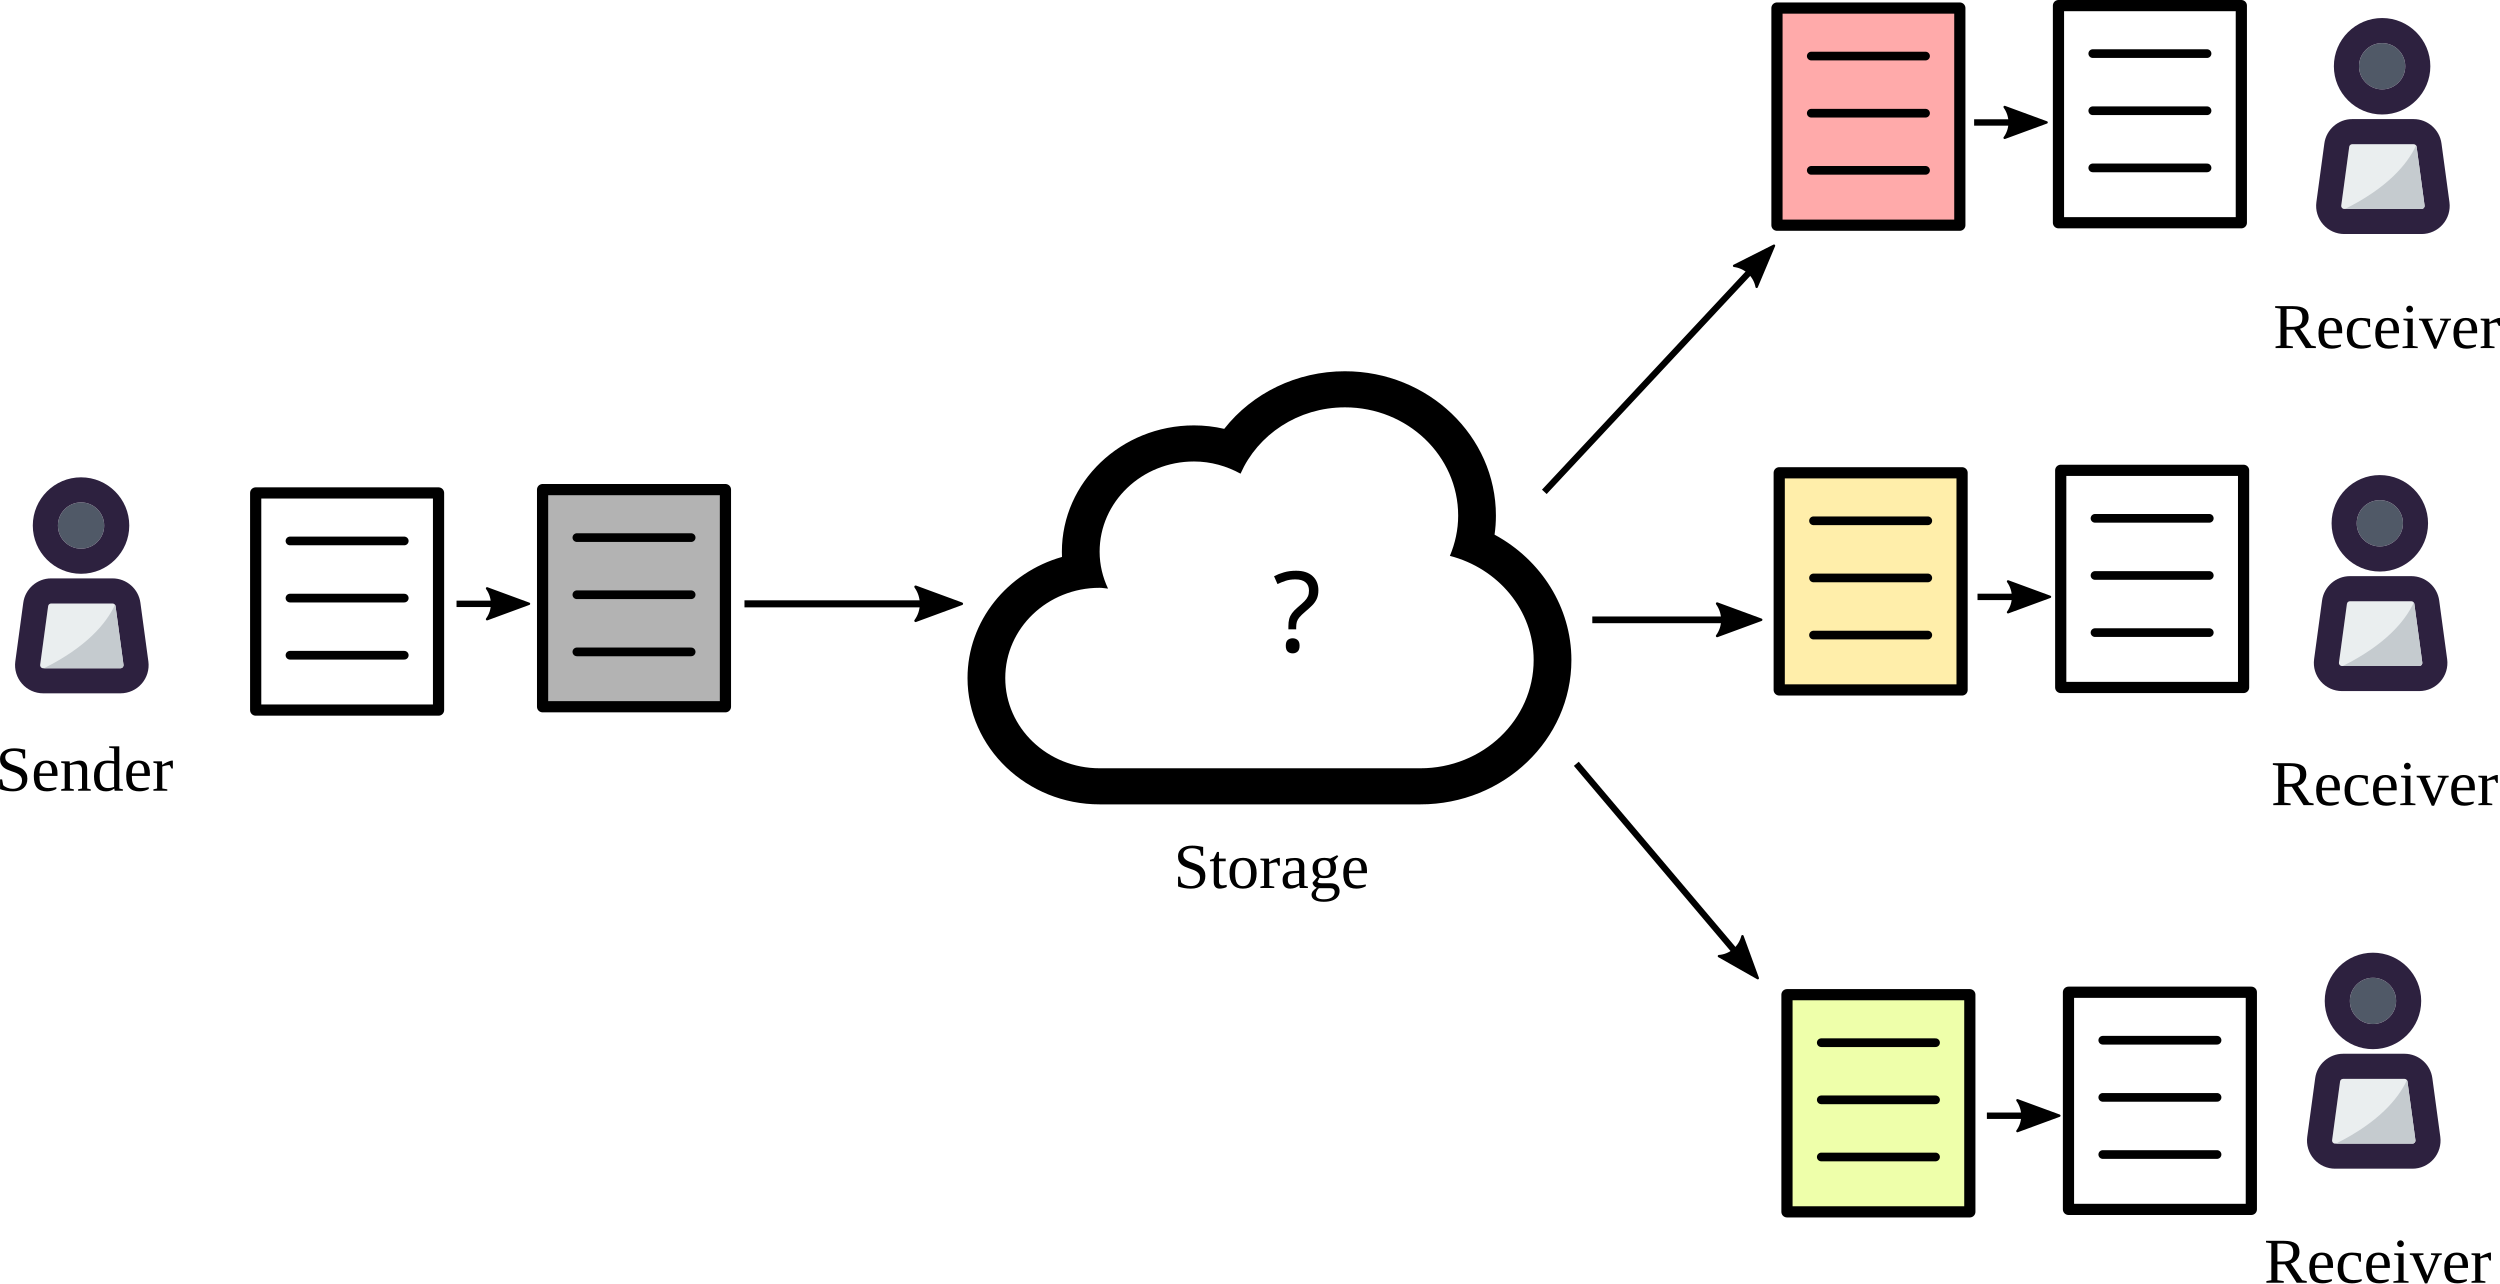
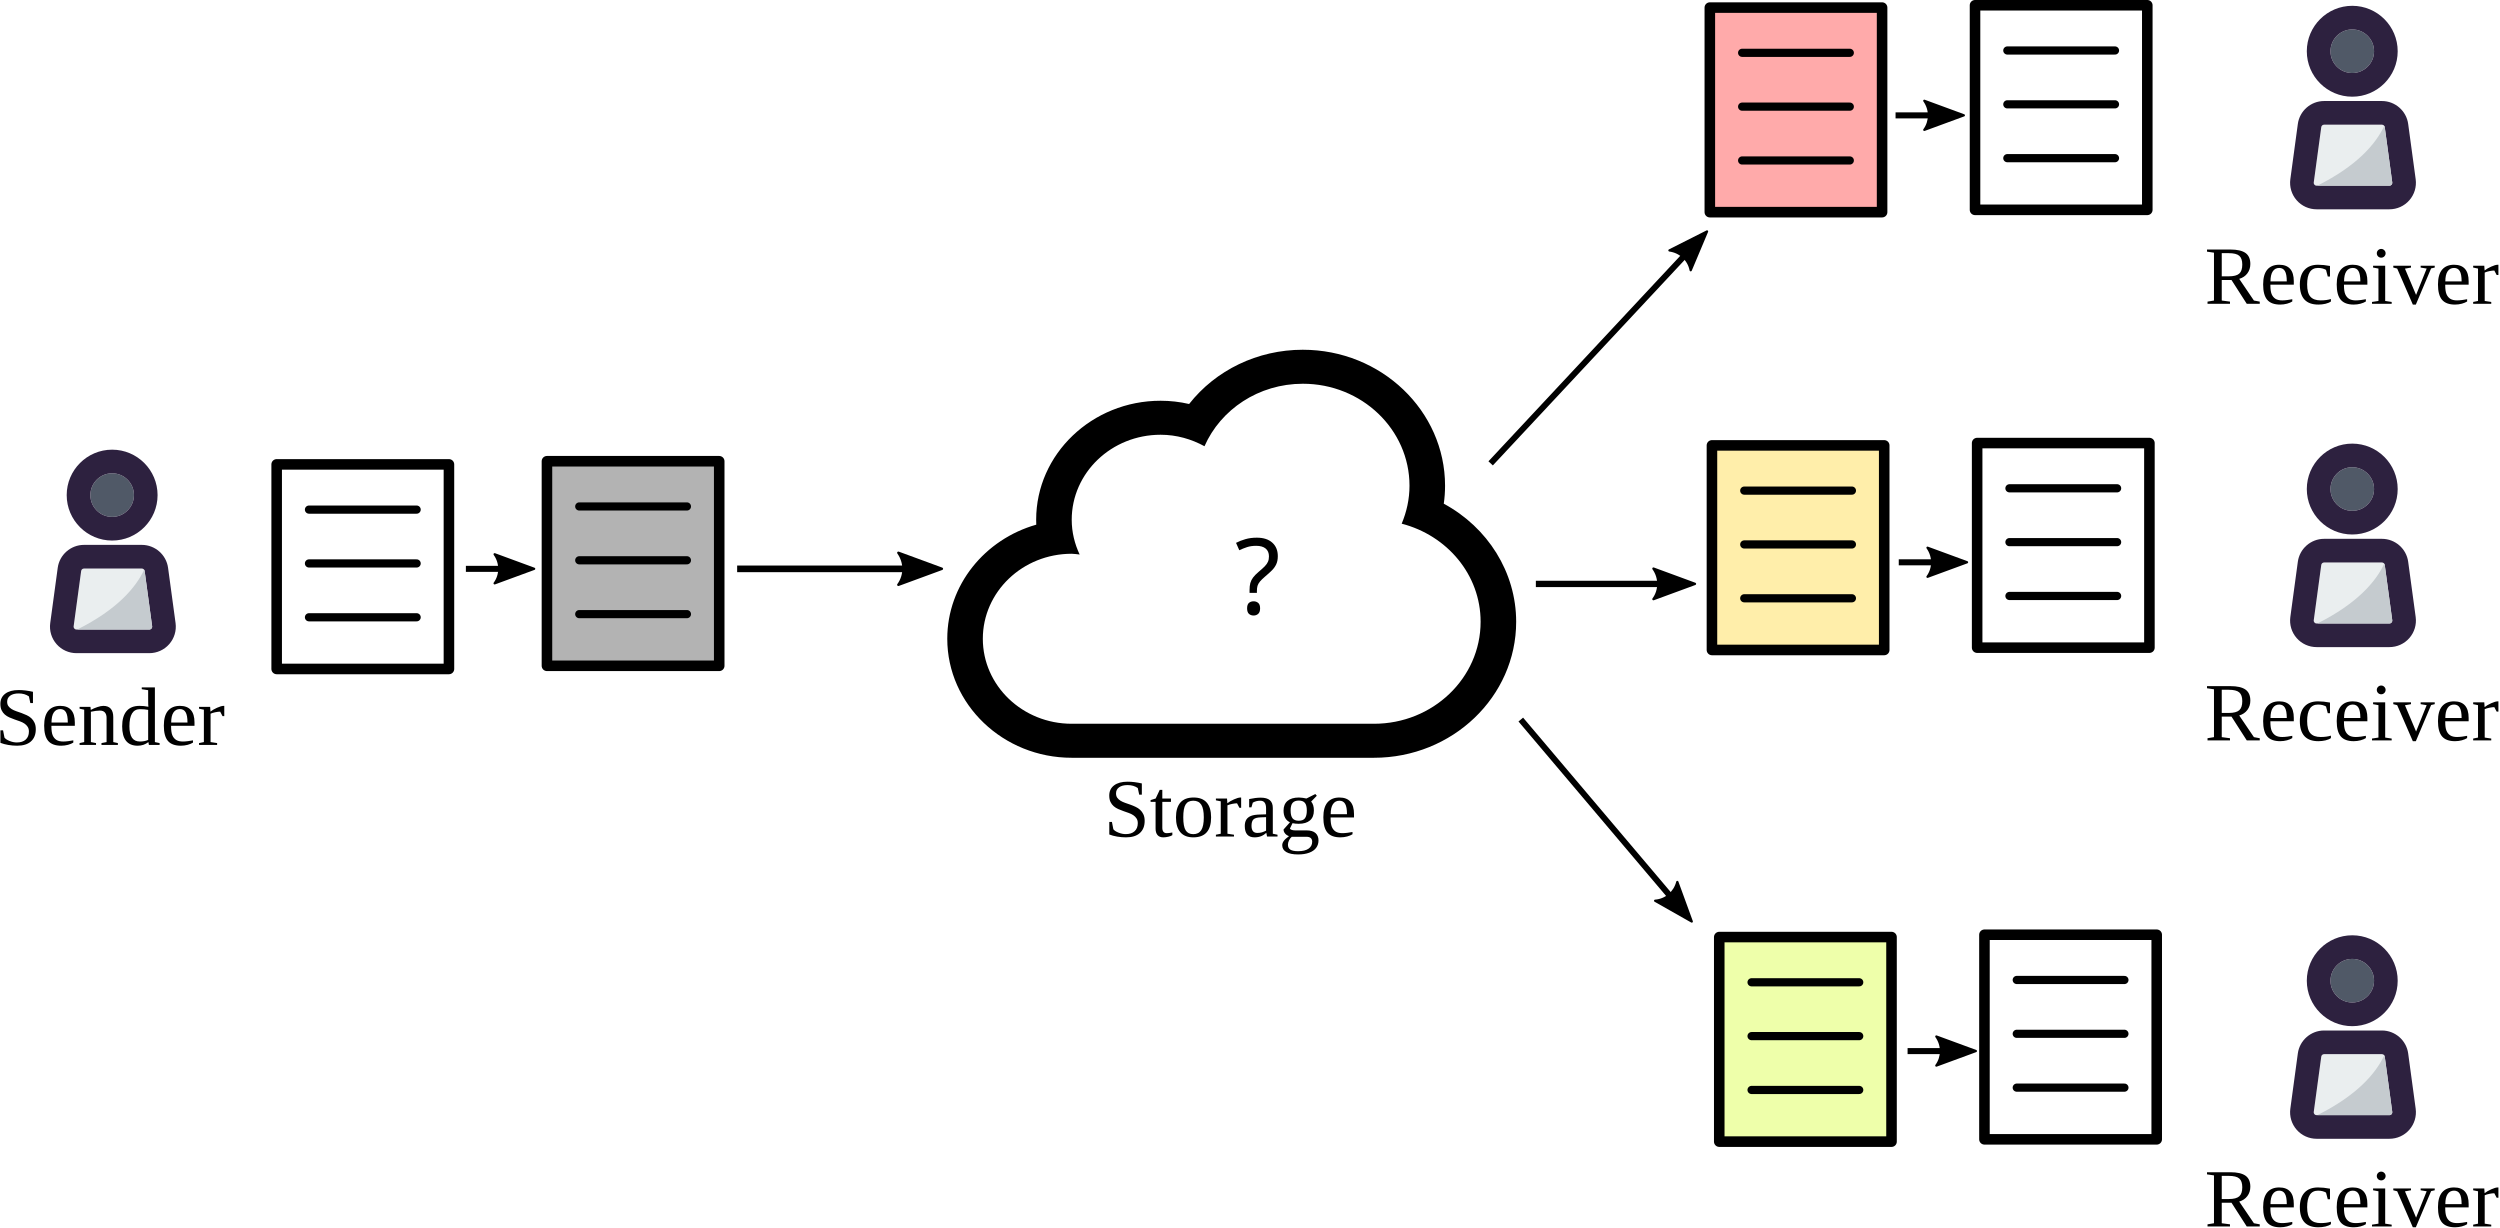
- <svg xmlns="http://www.w3.org/2000/svg" width="220.531mm" height="113.207mm" viewBox="0 0 781.41 401.127" id="svg2" version="1.1">
+ <svg xmlns="http://www.w3.org/2000/svg" width="234.092mm" height="114.951mm" viewBox="0 0 829.46 407.307" id="svg2" version="1.1">
  <defs id="defs4">
    <marker style="overflow:visible" id="marker9016" refX="0" refY="0" orient="auto">
      <path transform="scale(-0.6,-0.6)" d="M 8.719,4.034 -2.207,0.016 8.719,-4.002 c -1.745,2.372 -1.735,5.617 -6e-7,8.035 z" style="fill:#000000;fill-opacity:1;fill-rule:evenodd;stroke:#000000;stroke-width:0.625;stroke-linejoin:round;stroke-opacity:1" id="path9018" />
    </marker>
    <marker orient="auto" refY="0" refX="0" id="marker8920" style="overflow:visible">
      <path id="path8922" style="fill:#000000;fill-opacity:1;fill-rule:evenodd;stroke:#000000;stroke-width:0.625;stroke-linejoin:round;stroke-opacity:1" d="M 8.719,4.034 -2.207,0.016 8.719,-4.002 c -1.745,2.372 -1.735,5.617 -6e-7,8.035 z" transform="scale(-0.6,-0.6)" />
    </marker>
    <marker style="overflow:visible" id="marker8780" refX="0" refY="0" orient="auto">
      <path transform="scale(-0.6,-0.6)" d="M 8.719,4.034 -2.207,0.016 8.719,-4.002 c -1.745,2.372 -1.735,5.617 -6e-7,8.035 z" style="fill:#000000;fill-opacity:1;fill-rule:evenodd;stroke:#000000;stroke-width:0.625;stroke-linejoin:round;stroke-opacity:1" id="path8782" />
    </marker>
    <marker orient="auto" refY="0" refX="0" id="marker8696" style="overflow:visible">
      <path id="path8698" style="fill:#000000;fill-opacity:1;fill-rule:evenodd;stroke:#000000;stroke-width:0.625;stroke-linejoin:round;stroke-opacity:1" d="M 8.719,4.034 -2.207,0.016 8.719,-4.002 c -1.745,2.372 -1.735,5.617 -6e-7,8.035 z" transform="scale(-0.6,-0.6)" />
    </marker>
    <marker style="overflow:visible" id="marker4255" refX="0" refY="0" orient="auto">
      <path transform="scale(-0.6,-0.6)" d="M 8.719,4.034 -2.207,0.016 8.719,-4.002 c -1.745,2.372 -1.735,5.617 -6e-7,8.035 z" style="fill:#000000;fill-opacity:1;fill-rule:evenodd;stroke:#000000;stroke-width:0.625;stroke-linejoin:round;stroke-opacity:1" id="path4257" />
    </marker>
    <marker style="overflow:visible" id="marker14834" refX="0" refY="0" orient="auto">
      <path transform="scale(-0.6,-0.6)" d="M 8.719,4.034 -2.207,0.016 8.719,-4.002 c -1.745,2.372 -1.735,5.617 -6e-7,8.035 z" style="fill:#000000;fill-opacity:1;fill-rule:evenodd;stroke:#000000;stroke-width:0.625;stroke-linejoin:round;stroke-opacity:1" id="path14836" />
    </marker>
    <marker style="overflow:visible" id="marker4255-7" refX="0" refY="0" orient="auto">
      <path transform="scale(-0.6,-0.6)" d="M 8.719,4.034 -2.207,0.016 8.719,-4.002 c -1.745,2.372 -1.735,5.617 -6e-7,8.035 z" style="fill:#000000;fill-opacity:1;fill-rule:evenodd;stroke:#000000;stroke-width:0.625;stroke-linejoin:round;stroke-opacity:1" id="path4257-6" />
    </marker>
    <marker style="overflow:visible" id="marker4255-6" refX="0" refY="0" orient="auto">
      <path transform="scale(-0.6,-0.6)" d="M 8.719,4.034 -2.207,0.016 8.719,-4.002 c -1.745,2.372 -1.735,5.617 -6e-7,8.035 z" style="fill:#000000;fill-opacity:1;fill-rule:evenodd;stroke:#000000;stroke-width:0.625;stroke-linejoin:round;stroke-opacity:1" id="path4257-9" />
    </marker>
    <marker style="overflow:visible" id="marker4255-74" refX="0" refY="0" orient="auto">
      <path transform="scale(-0.6,-0.6)" d="M 8.719,4.034 -2.207,0.016 8.719,-4.002 c -1.745,2.372 -1.735,5.617 -6e-7,8.035 z" style="fill:#000000;fill-opacity:1;fill-rule:evenodd;stroke:#000000;stroke-width:0.625;stroke-linejoin:round;stroke-opacity:1" id="path4257-5" />
    </marker>
  </defs>
-   <g id="layer1" transform="translate(42.6965,-93.62422)">
+   <g id="layer1" transform="translate(54.57375,-93.62422)">
    <g transform="matrix(0.4930149,0,0,0.4930149,-37.99132,242.8188)" id="g4175">
      <g id="g28" transform="translate(-102.3797,0)">
        <path id="path30" d="m 144.208,15.894 c 8.086,0 14.686,6.599 14.686,14.686 0,8.087 -6.599,14.655 -14.686,14.655 -8.086,0 -14.655,-6.568 -14.655,-14.655 0,-8.087 6.569,-14.686 14.655,-14.686 z" style="fill:#505967" />
      </g>
      <g id="g32" transform="translate(-102.3797,0)">
        <path id="path34" d="m 171.132,118.849 c 0.093,0.713 -0.217,1.239 -0.465,1.549 -0.279,0.279 -0.744,0.651 -1.456,0.651 l -48.983,0 c -0.713,0 -1.177,-0.372 -1.456,-0.651 -0.248,-0.31 -0.558,-0.837 -0.465,-1.549 l 5.05,-37.179 c 0.124,-0.96 0.929,-1.673 1.89,-1.673 l 38.945,0 c 0.96,0 1.766,0.713 1.89,1.673 l 5.05,37.179 z" style="fill:#eaeeef" />
      </g>
      <g id="g44" transform="translate(-102.3797,0)">
        <path id="path46" d="m 186.902,116.742 c 0.682,5.081 -0.868,10.255 -4.276,14.128 -3.377,3.873 -8.272,6.073 -13.415,6.073 l -48.983,0 c -5.143,0 -10.038,-2.2 -13.415,-6.073 -3.408,-3.873 -4.957,-9.047 -4.276,-14.128 l 5.05,-37.21 c 1.177,-8.83 8.799,-15.46 17.66,-15.46 l 38.945,0 c 8.861,0 16.483,6.63 17.66,15.46 l 5.05,37.21 z m -16.235,3.656 c 0.248,-0.31 0.558,-0.837 0.465,-1.549 l -5.05,-37.179 c -0.124,-0.96 -0.929,-1.673 -1.89,-1.673 l -38.945,0 c -0.96,0 -1.766,0.713 -1.89,1.673 l -5.05,37.179 c -0.093,0.713 0.217,1.239 0.465,1.549 0.279,0.279 0.744,0.651 1.456,0.651 l 48.983,0 c 0.713,0 1.178,-0.372 1.456,-0.651 z" style="fill:#2d213f" />
      </g>
      <g id="g52" transform="translate(-102.3797,0)">
        <path id="path54" d="m 144.208,0 c 16.885,0 30.58,13.725 30.58,30.58 0,16.855 -13.694,30.58 -30.58,30.58 -16.855,0 -30.58,-13.725 -30.58,-30.58 0,-16.855 13.726,-30.58 30.58,-30.58 z m 14.686,30.58 c 0,-8.086 -6.599,-14.686 -14.686,-14.686 -8.086,0 -14.655,6.599 -14.655,14.686 0,8.087 6.568,14.655 14.655,14.655 8.087,0 14.686,-6.569 14.686,-14.655 z" style="fill:#2d213f" />
      </g>
      <g id="g64" transform="translate(-102.3797,0)">
        <path style="fill:#c5cbcf" d="m 120.689,121.049 48.522,0 c 0.713,0 1.177,-0.372 1.456,-0.651 0.248,-0.31 0.558,-0.837 0.465,-1.549 l -5.05,-37.179 c -0.04,-0.316 -0.173,-0.589 -0.344,-0.833 -5.58,11.9 -18.032,26.707 -45.049,40.212 z" id="path66" />
      </g>
    </g>
-     <text id="text4338" y="340.772" x="-44.034" style="font-style:normal;font-weight:normal;font-size:20px;line-height:125%;font-family:sans-serif;letter-spacing:0px;word-spacing:0px;fill:#000000;fill-opacity:1;stroke:none;stroke-width:1px;stroke-linecap:butt;stroke-linejoin:miter;stroke-opacity:1" xml:space="preserve">
-       <tspan style="font-style:normal;font-variant:normal;font-weight:normal;font-stretch:normal;font-family:'Liberation Serif';-inkscape-font-specification:'Liberation Serif'" y="340.772" x="-44.034" id="tspan4340">Sender</tspan>
+     <text id="text4338" y="340.772" x="-56.292" style="font-style:normal;font-weight:normal;font-size:20px;line-height:125%;font-family:sans-serif;letter-spacing:0px;word-spacing:0px;fill:#000000;fill-opacity:1;stroke:none;stroke-width:1px;stroke-linecap:butt;stroke-linejoin:miter;stroke-opacity:1" xml:space="preserve">
+       <tspan style="font-style:normal;font-variant:normal;font-weight:normal;font-stretch:normal;font-size:27.5px;font-family:'Liberation Serif';-inkscape-font-specification:'Liberation Serif'" y="340.772" x="-56.292" id="tspan4340">Sender</tspan>
    </text>
-     <g transform="matrix(0.4930149,0,0,0.4930149,681.2421,99.25914)" id="g4175-3">
+     <g transform="matrix(0.4930149,0,0,0.4930149,705.2421,95.55324)" id="g4175-3">
      <g id="g28-5" transform="translate(-102.3797,0)">
        <path id="path30-6" d="m 144.208,15.894 c 8.086,0 14.686,6.599 14.686,14.686 0,8.087 -6.599,14.655 -14.686,14.655 -8.086,0 -14.655,-6.568 -14.655,-14.655 0,-8.087 6.569,-14.686 14.655,-14.686 z" style="fill:#505967" />
      </g>
      <g id="g32-2" transform="translate(-102.3797,0)">
        <path id="path34-9" d="m 171.132,118.849 c 0.093,0.713 -0.217,1.239 -0.465,1.549 -0.279,0.279 -0.744,0.651 -1.456,0.651 l -48.983,0 c -0.713,0 -1.177,-0.372 -1.456,-0.651 -0.248,-0.31 -0.558,-0.837 -0.465,-1.549 l 5.05,-37.179 c 0.124,-0.96 0.929,-1.673 1.89,-1.673 l 38.945,0 c 0.96,0 1.766,0.713 1.89,1.673 l 5.05,37.179 z" style="fill:#eaeeef" />
      </g>
      <g id="g44-1" transform="translate(-102.3797,0)">
        <path id="path46-2" d="m 186.902,116.742 c 0.682,5.081 -0.868,10.255 -4.276,14.128 -3.377,3.873 -8.272,6.073 -13.415,6.073 l -48.983,0 c -5.143,0 -10.038,-2.2 -13.415,-6.073 -3.408,-3.873 -4.957,-9.047 -4.276,-14.128 l 5.05,-37.21 c 1.177,-8.83 8.799,-15.46 17.66,-15.46 l 38.945,0 c 8.861,0 16.483,6.63 17.66,15.46 l 5.05,37.21 z m -16.235,3.656 c 0.248,-0.31 0.558,-0.837 0.465,-1.549 l -5.05,-37.179 c -0.124,-0.96 -0.929,-1.673 -1.89,-1.673 l -38.945,0 c -0.96,0 -1.766,0.713 -1.89,1.673 l -5.05,37.179 c -0.093,0.713 0.217,1.239 0.465,1.549 0.279,0.279 0.744,0.651 1.456,0.651 l 48.983,0 c 0.713,0 1.178,-0.372 1.456,-0.651 z" style="fill:#2d213f" />
      </g>
      <g id="g52-7" transform="translate(-102.3797,0)">
        <path id="path54-0" d="m 144.208,0 c 16.885,0 30.58,13.725 30.58,30.58 0,16.855 -13.694,30.58 -30.58,30.58 -16.855,0 -30.58,-13.725 -30.58,-30.58 0,-16.855 13.726,-30.58 30.58,-30.58 z m 14.686,30.58 c 0,-8.086 -6.599,-14.686 -14.686,-14.686 -8.086,0 -14.655,6.599 -14.655,14.686 0,8.087 6.568,14.655 14.655,14.655 8.087,0 14.686,-6.569 14.686,-14.655 z" style="fill:#2d213f" />
      </g>
      <g id="g64-9" transform="translate(-102.3797,0)">
        <path style="fill:#c5cbcf" d="m 120.689,121.049 48.522,0 c 0.713,0 1.177,-0.372 1.456,-0.651 0.248,-0.31 0.558,-0.837 0.465,-1.549 l -5.05,-37.179 c -0.04,-0.316 -0.173,-0.589 -0.344,-0.833 -5.58,11.9 -18.032,26.707 -45.049,40.212 z" id="path66-3" />
      </g>
    </g>
-     <text id="text4352" y="202.413" x="667.854" style="font-style:normal;font-weight:normal;font-size:20px;line-height:125%;font-family:sans-serif;letter-spacing:0px;word-spacing:0px;fill:#000000;fill-opacity:1;stroke:none;stroke-width:1px;stroke-linecap:butt;stroke-linejoin:miter;stroke-opacity:1" xml:space="preserve">
-       <tspan style="font-style:normal;font-variant:normal;font-weight:normal;font-stretch:normal;font-family:'Liberation Serif';-inkscape-font-specification:'Liberation Serif'" y="202.413" x="667.854" id="tspan4354">Receiver</tspan>
+     <text id="text4352" y="194.413" x="676.877" style="font-style:normal;font-variant:normal;font-weight:normal;font-stretch:normal;font-size:30px;line-height:125%;font-family:sans-serif;-inkscape-font-specification:sans-serif;text-align:start;letter-spacing:0px;word-spacing:0px;writing-mode:lr-tb;text-anchor:start;fill:#000000;fill-opacity:1;stroke:none;stroke-width:1px;stroke-linecap:butt;stroke-linejoin:miter;stroke-opacity:1" xml:space="preserve">
+       <tspan style="font-style:normal;font-variant:normal;font-weight:normal;font-stretch:normal;font-size:27.5px;line-height:125%;font-family:'Liberation Serif';-inkscape-font-specification:'Liberation Serif';text-align:start;writing-mode:lr-tb;text-anchor:start" y="194.413" x="676.877" id="tspan4354">Receiver</tspan>
    </text>
-     <g transform="matrix(0.4930149,0,0,0.4930149,680.5278,242.1163)" id="g4175-3-5">
+     <g transform="matrix(0.4930149,0,0,0.4930149,705.2421,240.8096)" id="g4175-3-5">
      <g id="g28-5-6" transform="translate(-102.3797,0)">
        <path id="path30-6-2" d="m 144.208,15.894 c 8.086,0 14.686,6.599 14.686,14.686 0,8.087 -6.599,14.655 -14.686,14.655 -8.086,0 -14.655,-6.568 -14.655,-14.655 0,-8.087 6.569,-14.686 14.655,-14.686 z" style="fill:#505967" />
      </g>
      <g id="g32-2-9" transform="translate(-102.3797,0)">
        <path id="path34-9-1" d="m 171.132,118.849 c 0.093,0.713 -0.217,1.239 -0.465,1.549 -0.279,0.279 -0.744,0.651 -1.456,0.651 l -48.983,0 c -0.713,0 -1.177,-0.372 -1.456,-0.651 -0.248,-0.31 -0.558,-0.837 -0.465,-1.549 l 5.05,-37.179 c 0.124,-0.96 0.929,-1.673 1.89,-1.673 l 38.945,0 c 0.96,0 1.766,0.713 1.89,1.673 l 5.05,37.179 z" style="fill:#eaeeef" />
      </g>
      <g id="g44-1-2" transform="translate(-102.3797,0)">
        <path id="path46-2-7" d="m 186.902,116.742 c 0.682,5.081 -0.868,10.255 -4.276,14.128 -3.377,3.873 -8.272,6.073 -13.415,6.073 l -48.983,0 c -5.143,0 -10.038,-2.2 -13.415,-6.073 -3.408,-3.873 -4.957,-9.047 -4.276,-14.128 l 5.05,-37.21 c 1.177,-8.83 8.799,-15.46 17.66,-15.46 l 38.945,0 c 8.861,0 16.483,6.63 17.66,15.46 l 5.05,37.21 z m -16.235,3.656 c 0.248,-0.31 0.558,-0.837 0.465,-1.549 l -5.05,-37.179 c -0.124,-0.96 -0.929,-1.673 -1.89,-1.673 l -38.945,0 c -0.96,0 -1.766,0.713 -1.89,1.673 l -5.05,37.179 c -0.093,0.713 0.217,1.239 0.465,1.549 0.279,0.279 0.744,0.651 1.456,0.651 l 48.983,0 c 0.713,0 1.178,-0.372 1.456,-0.651 z" style="fill:#2d213f" />
      </g>
      <g id="g52-7-0" transform="translate(-102.3797,0)">
        <path id="path54-0-9" d="m 144.208,0 c 16.885,0 30.58,13.725 30.58,30.58 0,16.855 -13.694,30.58 -30.58,30.58 -16.855,0 -30.58,-13.725 -30.58,-30.58 0,-16.855 13.726,-30.58 30.58,-30.58 z m 14.686,30.58 c 0,-8.086 -6.599,-14.686 -14.686,-14.686 -8.086,0 -14.655,6.599 -14.655,14.686 0,8.087 6.568,14.655 14.655,14.655 8.087,0 14.686,-6.569 14.686,-14.655 z" style="fill:#2d213f" />
      </g>
      <g id="g64-9-3" transform="translate(-102.3797,0)">
        <path style="fill:#c5cbcf" d="m 120.689,121.049 48.522,0 c 0.713,0 1.177,-0.372 1.456,-0.651 0.248,-0.31 0.558,-0.837 0.465,-1.549 l -5.05,-37.179 c -0.04,-0.316 -0.173,-0.589 -0.344,-0.833 -5.58,11.9 -18.032,26.707 -45.049,40.212 z" id="path66-3-6" />
      </g>
    </g>
-     <text id="text4352-0" y="345.27" x="667.139" style="font-style:normal;font-weight:normal;font-size:20px;line-height:125%;font-family:sans-serif;letter-spacing:0px;word-spacing:0px;fill:#000000;fill-opacity:1;stroke:none;stroke-width:1px;stroke-linecap:butt;stroke-linejoin:miter;stroke-opacity:1" xml:space="preserve">
-       <tspan style="font-style:normal;font-variant:normal;font-weight:normal;font-stretch:normal;font-family:'Liberation Serif';-inkscape-font-specification:'Liberation Serif'" y="345.27" x="667.139" id="tspan4354-6">Receiver</tspan>
+     <text id="text4352-0" y="339.27" x="676.877" style="font-style:normal;font-variant:normal;font-weight:normal;font-stretch:normal;font-size:27.5px;line-height:125%;font-family:'Liberation Serif';-inkscape-font-specification:'Liberation Serif, Normal';text-align:start;letter-spacing:0px;word-spacing:0px;writing-mode:lr-tb;text-anchor:start;fill:#000000;fill-opacity:1;stroke:none;stroke-width:1px;stroke-linecap:butt;stroke-linejoin:miter;stroke-opacity:1" xml:space="preserve">
+       <tspan style="font-style:normal;font-variant:normal;font-weight:normal;font-stretch:normal;font-size:27.5px;line-height:125%;font-family:'Liberation Serif';-inkscape-font-specification:'Liberation Serif, Normal';text-align:start;writing-mode:lr-tb;text-anchor:start" y="339.27" x="676.877" id="tspan4354-6">Receiver</tspan>
    </text>
-     <g transform="matrix(0.4930149,0,0,0.4930149,678.3849,391.402)" id="g4175-3-2">
+     <g transform="matrix(0.4930149,0,0,0.4930149,705.2421,403.939)" id="g4175-3-2">
      <g id="g28-5-61" transform="translate(-102.3797,0)">
        <path id="path30-6-8" d="m 144.208,15.894 c 8.086,0 14.686,6.599 14.686,14.686 0,8.087 -6.599,14.655 -14.686,14.655 -8.086,0 -14.655,-6.568 -14.655,-14.655 0,-8.087 6.569,-14.686 14.655,-14.686 z" style="fill:#505967" />
      </g>
      <g id="g32-2-7" transform="translate(-102.3797,0)">
        <path id="path34-9-9" d="m 171.132,118.849 c 0.093,0.713 -0.217,1.239 -0.465,1.549 -0.279,0.279 -0.744,0.651 -1.456,0.651 l -48.983,0 c -0.713,0 -1.177,-0.372 -1.456,-0.651 -0.248,-0.31 -0.558,-0.837 -0.465,-1.549 l 5.05,-37.179 c 0.124,-0.96 0.929,-1.673 1.89,-1.673 l 38.945,0 c 0.96,0 1.766,0.713 1.89,1.673 l 5.05,37.179 z" style="fill:#eaeeef" />
      </g>
      <g id="g44-1-20" transform="translate(-102.3797,0)">
        <path id="path46-2-2" d="m 186.902,116.742 c 0.682,5.081 -0.868,10.255 -4.276,14.128 -3.377,3.873 -8.272,6.073 -13.415,6.073 l -48.983,0 c -5.143,0 -10.038,-2.2 -13.415,-6.073 -3.408,-3.873 -4.957,-9.047 -4.276,-14.128 l 5.05,-37.21 c 1.177,-8.83 8.799,-15.46 17.66,-15.46 l 38.945,0 c 8.861,0 16.483,6.63 17.66,15.46 l 5.05,37.21 z m -16.235,3.656 c 0.248,-0.31 0.558,-0.837 0.465,-1.549 l -5.05,-37.179 c -0.124,-0.96 -0.929,-1.673 -1.89,-1.673 l -38.945,0 c -0.96,0 -1.766,0.713 -1.89,1.673 l -5.05,37.179 c -0.093,0.713 0.217,1.239 0.465,1.549 0.279,0.279 0.744,0.651 1.456,0.651 l 48.983,0 c 0.713,0 1.178,-0.372 1.456,-0.651 z" style="fill:#2d213f" />
      </g>
      <g id="g52-7-3" transform="translate(-102.3797,0)">
        <path id="path54-0-7" d="m 144.208,0 c 16.885,0 30.58,13.725 30.58,30.58 0,16.855 -13.694,30.58 -30.58,30.58 -16.855,0 -30.58,-13.725 -30.58,-30.58 0,-16.855 13.726,-30.58 30.58,-30.58 z m 14.686,30.58 c 0,-8.086 -6.599,-14.686 -14.686,-14.686 -8.086,0 -14.655,6.599 -14.655,14.686 0,8.087 6.568,14.655 14.655,14.655 8.087,0 14.686,-6.569 14.686,-14.655 z" style="fill:#2d213f" />
      </g>
      <g id="g64-9-5" transform="translate(-102.3797,0)">
        <path style="fill:#c5cbcf" d="m 120.689,121.049 48.522,0 c 0.713,0 1.177,-0.372 1.456,-0.651 0.248,-0.31 0.558,-0.837 0.465,-1.549 l -5.05,-37.179 c -0.04,-0.316 -0.173,-0.589 -0.344,-0.833 -5.58,11.9 -18.032,26.707 -45.049,40.212 z" id="path66-3-9" />
      </g>
    </g>
-     <text id="text4352-2" y="494.556" x="664.997" style="font-style:normal;font-weight:normal;font-size:20px;line-height:125%;font-family:sans-serif;letter-spacing:0px;word-spacing:0px;fill:#000000;fill-opacity:1;stroke:none;stroke-width:1px;stroke-linecap:butt;stroke-linejoin:miter;stroke-opacity:1" xml:space="preserve">
-       <tspan style="font-style:normal;font-variant:normal;font-weight:normal;font-stretch:normal;font-family:'Liberation Serif';-inkscape-font-specification:'Liberation Serif'" y="494.556" x="664.997" id="tspan4354-2">Receiver</tspan>
+     <text id="text4352-2" y="500.556" x="676.877" style="font-style:normal;font-variant:normal;font-weight:normal;font-stretch:normal;font-size:27.5px;line-height:125%;font-family:'Liberation Serif';-inkscape-font-specification:'Liberation Serif, Normal';text-align:start;letter-spacing:0px;word-spacing:0px;writing-mode:lr-tb;text-anchor:start;fill:#000000;fill-opacity:1;stroke:none;stroke-width:1px;stroke-linecap:butt;stroke-linejoin:miter;stroke-opacity:1" xml:space="preserve">
+       <tspan style="font-style:normal;font-variant:normal;font-weight:normal;font-stretch:normal;font-size:27.5px;line-height:125%;font-family:'Liberation Serif';-inkscape-font-specification:'Liberation Serif, Normal';text-align:start;writing-mode:lr-tb;text-anchor:start" y="500.556" x="676.877" id="tspan4354-2">Receiver</tspan>
    </text>
    <g id="g7674" transform="translate(-48.48732,91.41881)">
      <rect style="opacity:1;fill:none;fill-opacity:1;stroke:#000000;stroke-width:3.501;stroke-linecap:round;stroke-linejoin:round;stroke-miterlimit:4;stroke-dasharray:none;stroke-opacity:1" id="rect4172" width="57.156" height="67.872" x="85.708" y="156.283" />
      <path style="fill:none;fill-rule:evenodd;stroke:#000000;stroke-width:2.715;stroke-linecap:round;stroke-linejoin:miter;stroke-miterlimit:4;stroke-dasharray:none;stroke-dashoffset:0;stroke-opacity:1" d="m 96.425,171.287 35.722,0" id="path4174" />
      <path style="fill:none;fill-rule:evenodd;stroke:#000000;stroke-width:2.715;stroke-linecap:round;stroke-linejoin:miter;stroke-miterlimit:4;stroke-dasharray:none;stroke-dashoffset:0;stroke-opacity:1" d="m 96.425,189.148 35.722,0" id="path4176" />
      <path style="fill:none;fill-rule:evenodd;stroke:#000000;stroke-width:2.715;stroke-linecap:round;stroke-linejoin:miter;stroke-miterlimit:4;stroke-dasharray:none;stroke-dashoffset:0;stroke-opacity:1" d="m 96.425,207.009 35.722,0" id="path4178" />
    </g>
    <g id="g7680" transform="translate(-66.67007,93.94419)">
      <rect style="opacity:1;fill:#b3b3b3;fill-opacity:1;stroke:#000000;stroke-width:3.501;stroke-linecap:round;stroke-linejoin:round;stroke-miterlimit:4;stroke-dasharray:none;stroke-opacity:1" id="rect4172-3" width="57.155" height="67.872" x="193.565" y="152.712" />
      <path style="fill:#b3b3b3;fill-rule:evenodd;stroke:#000000;stroke-width:2.715;stroke-linecap:round;stroke-linejoin:miter;stroke-miterlimit:4;stroke-dasharray:none;stroke-dashoffset:0;stroke-opacity:1" d="m 204.282,167.715 35.722,0" id="path4174-6" />
      <path style="fill:#b3b3b3;fill-rule:evenodd;stroke:#000000;stroke-width:2.715;stroke-linecap:round;stroke-linejoin:miter;stroke-miterlimit:4;stroke-dasharray:none;stroke-dashoffset:0;stroke-opacity:1" d="m 204.282,185.576 35.722,0" id="path4176-7" />
      <path style="fill:#b3b3b3;fill-rule:evenodd;stroke:#000000;stroke-width:2.715;stroke-linecap:round;stroke-linejoin:miter;stroke-miterlimit:4;stroke-dasharray:none;stroke-dashoffset:0;stroke-opacity:1" d="m 204.282,203.437 35.722,0" id="path4178-5" />
    </g>
    <g id="g7680-8" transform="translate(319.1549,-56.56855)" style="fill:#ffaaaa">
      <rect style="opacity:1;fill:#ffaaaa;fill-opacity:1;stroke:#000000;stroke-width:3.501;stroke-linecap:round;stroke-linejoin:round;stroke-miterlimit:4;stroke-dasharray:none;stroke-opacity:1" id="rect4172-3-9" width="57.155" height="67.872" x="193.565" y="152.712" />
      <path style="fill:#ffaaaa;fill-rule:evenodd;stroke:#000000;stroke-width:2.715;stroke-linecap:round;stroke-linejoin:miter;stroke-miterlimit:4;stroke-dasharray:none;stroke-dashoffset:0;stroke-opacity:1" d="m 204.282,167.715 35.722,0" id="path4174-6-7" />
      <path style="fill:#ffaaaa;fill-rule:evenodd;stroke:#000000;stroke-width:2.715;stroke-linecap:round;stroke-linejoin:miter;stroke-miterlimit:4;stroke-dasharray:none;stroke-dashoffset:0;stroke-opacity:1" d="m 204.282,185.576 35.722,0" id="path4176-7-3" />
      <path style="fill:#ffaaaa;fill-rule:evenodd;stroke:#000000;stroke-width:2.715;stroke-linecap:round;stroke-linejoin:miter;stroke-miterlimit:4;stroke-dasharray:none;stroke-dashoffset:0;stroke-opacity:1" d="m 204.282,203.437 35.722,0" id="path4178-5-6" />
    </g>
    <g transform="translate(515,-60.90863)" id="g7674-1">
      <rect style="opacity:1;fill:none;fill-opacity:1;stroke:#000000;stroke-width:3.501;stroke-linecap:round;stroke-linejoin:round;stroke-miterlimit:4;stroke-dasharray:none;stroke-opacity:1" id="rect4172-2" width="57.156" height="67.872" x="85.708" y="156.283" />
      <path style="fill:none;fill-rule:evenodd;stroke:#000000;stroke-width:2.715;stroke-linecap:round;stroke-linejoin:miter;stroke-miterlimit:4;stroke-dasharray:none;stroke-dashoffset:0;stroke-opacity:1" d="m 96.425,171.287 35.722,0" id="path4174-9" />
      <path style="fill:none;fill-rule:evenodd;stroke:#000000;stroke-width:2.715;stroke-linecap:round;stroke-linejoin:miter;stroke-miterlimit:4;stroke-dasharray:none;stroke-dashoffset:0;stroke-opacity:1" d="m 96.425,189.148 35.722,0" id="path4176-3" />
      <path style="fill:none;fill-rule:evenodd;stroke:#000000;stroke-width:2.715;stroke-linecap:round;stroke-linejoin:miter;stroke-miterlimit:4;stroke-dasharray:none;stroke-dashoffset:0;stroke-opacity:1" d="m 96.425,207.009 35.722,0" id="path4178-1" />
    </g>
    <g id="g7680-8-9" transform="translate(319.8579,88.68782)" style="fill:#ffeeaa">
      <rect style="opacity:1;fill:#ffeeaa;fill-opacity:1;stroke:#000000;stroke-width:3.501;stroke-linecap:round;stroke-linejoin:round;stroke-miterlimit:4;stroke-dasharray:none;stroke-opacity:1" id="rect4172-3-9-4" width="57.155" height="67.872" x="193.565" y="152.712" />
      <path style="fill:#ffeeaa;fill-rule:evenodd;stroke:#000000;stroke-width:2.715;stroke-linecap:round;stroke-linejoin:miter;stroke-miterlimit:4;stroke-dasharray:none;stroke-dashoffset:0;stroke-opacity:1" d="m 204.282,167.715 35.722,0" id="path4174-6-7-7" />
      <path style="fill:#ffeeaa;fill-rule:evenodd;stroke:#000000;stroke-width:2.715;stroke-linecap:round;stroke-linejoin:miter;stroke-miterlimit:4;stroke-dasharray:none;stroke-dashoffset:0;stroke-opacity:1" d="m 204.282,185.576 35.722,0" id="path4176-7-3-8" />
      <path style="fill:#ffeeaa;fill-rule:evenodd;stroke:#000000;stroke-width:2.715;stroke-linecap:round;stroke-linejoin:miter;stroke-miterlimit:4;stroke-dasharray:none;stroke-dashoffset:0;stroke-opacity:1" d="m 204.282,203.437 35.722,0" id="path4178-5-6-4" />
    </g>
    <g transform="translate(515.703,84.34774)" id="g7674-1-5">
      <rect style="opacity:1;fill:none;fill-opacity:1;stroke:#000000;stroke-width:3.501;stroke-linecap:round;stroke-linejoin:round;stroke-miterlimit:4;stroke-dasharray:none;stroke-opacity:1" id="rect4172-2-0" width="57.156" height="67.872" x="85.708" y="156.283" />
      <path style="fill:none;fill-rule:evenodd;stroke:#000000;stroke-width:2.715;stroke-linecap:round;stroke-linejoin:miter;stroke-miterlimit:4;stroke-dasharray:none;stroke-dashoffset:0;stroke-opacity:1" d="m 96.425,171.287 35.722,0" id="path4174-9-3" />
      <path style="fill:none;fill-rule:evenodd;stroke:#000000;stroke-width:2.715;stroke-linecap:round;stroke-linejoin:miter;stroke-miterlimit:4;stroke-dasharray:none;stroke-dashoffset:0;stroke-opacity:1" d="m 96.425,189.148 35.722,0" id="path4176-3-6" />
      <path style="fill:none;fill-rule:evenodd;stroke:#000000;stroke-width:2.715;stroke-linecap:round;stroke-linejoin:miter;stroke-miterlimit:4;stroke-dasharray:none;stroke-dashoffset:0;stroke-opacity:1" d="m 96.425,207.009 35.722,0" id="path4178-1-1" />
    </g>
    <g id="g7680-8-0" transform="translate(322.2818,251.8173)" style="fill:#eeffaa">
      <rect style="opacity:1;fill:#eeffaa;fill-opacity:1;stroke:#000000;stroke-width:3.501;stroke-linecap:round;stroke-linejoin:round;stroke-miterlimit:4;stroke-dasharray:none;stroke-opacity:1" id="rect4172-3-9-6" width="57.155" height="67.872" x="193.565" y="152.712" />
      <path style="fill:#eeffaa;fill-rule:evenodd;stroke:#000000;stroke-width:2.715;stroke-linecap:round;stroke-linejoin:miter;stroke-miterlimit:4;stroke-dasharray:none;stroke-dashoffset:0;stroke-opacity:1" d="m 204.282,167.715 35.722,0" id="path4174-6-7-3" />
      <path style="fill:#eeffaa;fill-rule:evenodd;stroke:#000000;stroke-width:2.715;stroke-linecap:round;stroke-linejoin:miter;stroke-miterlimit:4;stroke-dasharray:none;stroke-dashoffset:0;stroke-opacity:1" d="m 204.282,185.576 35.722,0" id="path4176-7-3-2" />
      <path style="fill:#eeffaa;fill-rule:evenodd;stroke:#000000;stroke-width:2.715;stroke-linecap:round;stroke-linejoin:miter;stroke-miterlimit:4;stroke-dasharray:none;stroke-dashoffset:0;stroke-opacity:1" d="m 204.282,203.437 35.722,0" id="path4178-5-6-0" />
    </g>
    <g transform="translate(518.1269,247.4772)" id="g7674-1-6">
      <rect style="opacity:1;fill:none;fill-opacity:1;stroke:#000000;stroke-width:3.501;stroke-linecap:round;stroke-linejoin:round;stroke-miterlimit:4;stroke-dasharray:none;stroke-opacity:1" id="rect4172-2-1" width="57.156" height="67.872" x="85.708" y="156.283" />
      <path style="fill:none;fill-rule:evenodd;stroke:#000000;stroke-width:2.715;stroke-linecap:round;stroke-linejoin:miter;stroke-miterlimit:4;stroke-dasharray:none;stroke-dashoffset:0;stroke-opacity:1" d="m 96.425,171.287 35.722,0" id="path4174-9-5" />
      <path style="fill:none;fill-rule:evenodd;stroke:#000000;stroke-width:2.715;stroke-linecap:round;stroke-linejoin:miter;stroke-miterlimit:4;stroke-dasharray:none;stroke-dashoffset:0;stroke-opacity:1" d="m 96.425,189.148 35.722,0" id="path4176-3-5" />
      <path style="fill:none;fill-rule:evenodd;stroke:#000000;stroke-width:2.715;stroke-linecap:round;stroke-linejoin:miter;stroke-miterlimit:4;stroke-dasharray:none;stroke-dashoffset:0;stroke-opacity:1" d="m 96.425,207.009 35.722,0" id="path4178-1-4" />
    </g>
    <path style="fill:#000000;fill-opacity:1;stroke-width:0.1;stroke-miterlimit:4;stroke-dasharray:none" id="path3" d="m 377.685,220.944 c 19.55,0 35.391,15.148 35.391,33.844 0,4.451 -0.956,8.681 -2.592,12.582 15.057,3.9 26.186,16.922 26.186,32.544 0,18.696 -15.841,33.844 -35.391,33.844 l -100.274,0 c -16.29,0 -29.492,-12.626 -29.492,-28.203 0,-15.578 13.203,-28.203 29.492,-28.203 0.904,0 1.751,0.176 2.633,0.253 -1.659,-3.525 -2.633,-7.414 -2.633,-11.535 0,-15.578 13.203,-28.203 29.492,-28.203 5.323,0 10.248,1.454 14.556,3.812 5.357,-12.185 17.943,-20.734 32.632,-20.734 m 0,-11.281 c -15.092,0 -28.951,6.82 -37.73,18.002 -3.093,-0.716 -6.25,-1.08 -9.458,-1.08 -22.764,0 -41.289,17.715 -41.289,39.485 0,0.551 0.012,1.091 0.035,1.631 -17.056,4.847 -29.527,19.985 -29.527,37.854 0,21.769 18.525,39.485 41.289,39.485 l 100.274,0 c 26.025,0 47.188,-20.238 47.188,-45.125 0,-16.448 -9.458,-31.31 -24.02,-39.176 0.288,-1.961 0.426,-3.955 0.426,-5.949 0,-24.876 -21.163,-45.125 -47.188,-45.125 l 0,0 z" />
-     <text id="text4360" y="371.178" x="324.165" style="font-style:normal;font-weight:normal;font-size:20px;line-height:125%;font-family:sans-serif;letter-spacing:0px;word-spacing:0px;fill:#000000;fill-opacity:1;stroke:none;stroke-width:1px;stroke-linecap:butt;stroke-linejoin:miter;stroke-opacity:1" xml:space="preserve">
-       <tspan style="font-style:normal;font-variant:normal;font-weight:normal;font-stretch:normal;font-family:'Liberation Serif';-inkscape-font-specification:'Liberation Serif'" y="371.178" x="324.165" id="tspan4362">Storage</tspan>
+     <text id="text4360" y="371.178" x="311.612" style="font-style:normal;font-weight:normal;font-size:20px;line-height:125%;font-family:sans-serif;letter-spacing:0px;word-spacing:0px;fill:#000000;fill-opacity:1;stroke:none;stroke-width:1px;stroke-linecap:butt;stroke-linejoin:miter;stroke-opacity:1" xml:space="preserve">
+       <tspan style="font-style:normal;font-variant:normal;font-weight:normal;font-stretch:normal;font-size:27.5px;font-family:'Liberation Serif';-inkscape-font-specification:'Liberation Serif'" y="371.178" x="311.612" id="tspan4362">Storage</tspan>
    </text>
    <path style="fill:none;fill-rule:evenodd;stroke:#000000;stroke-width:2;stroke-linecap:butt;stroke-linejoin:miter;stroke-miterlimit:4;stroke-dasharray:none;stroke-opacity:1;marker-end:url(#marker4255)" d="m 100,282.362 20,0" id="path7829" />
    <path style="fill:none;fill-rule:evenodd;stroke:#000000;stroke-width:2;stroke-linecap:butt;stroke-linejoin:miter;stroke-miterlimit:4;stroke-dasharray:none;stroke-opacity:1;marker-end:url(#marker4255-7)" d="m 574.343,131.905 20,0" id="path7829-5" />
    <path style="fill:none;fill-rule:evenodd;stroke:#000000;stroke-width:2;stroke-linecap:butt;stroke-linejoin:miter;stroke-miterlimit:4;stroke-dasharray:none;stroke-opacity:1;marker-end:url(#marker4255-6)" d="m 575.404,280.19 20,0" id="path7829-3" />
    <path style="fill:none;fill-rule:evenodd;stroke:#000000;stroke-width:2;stroke-linecap:butt;stroke-linejoin:miter;stroke-miterlimit:4;stroke-dasharray:none;stroke-opacity:1;marker-end:url(#marker4255-74)" d="m 578.332,442.362 20,0" id="path7829-2" />
    <path style="fill:none;fill-rule:evenodd;stroke:#000000;stroke-width:2.2;stroke-linecap:butt;stroke-linejoin:miter;stroke-miterlimit:4;stroke-dasharray:none;stroke-opacity:1;marker-end:url(#marker8696)" d="m 190,282.362 65,0" id="path8688" />
    <path style="fill:none;fill-rule:evenodd;stroke:#000000;stroke-width:2;stroke-linecap:butt;stroke-linejoin:miter;stroke-miterlimit:4;stroke-dasharray:none;stroke-opacity:1;marker-end:url(#marker8780)" d="m 440,247.362 70,-75" id="path8886" />
    <path style="fill:none;fill-rule:evenodd;stroke:#000000;stroke-width:2.1;stroke-linecap:butt;stroke-linejoin:miter;stroke-miterlimit:4;stroke-dasharray:none;stroke-opacity:1;marker-end:url(#marker8920)" d="m 455,287.362 50,0" id="path8912" />
    <path style="fill:none;fill-rule:evenodd;stroke:#000000;stroke-width:2;stroke-linecap:butt;stroke-linejoin:miter;stroke-miterlimit:4;stroke-dasharray:none;stroke-opacity:1;marker-end:url(#marker9016)" d="m 450,332.362 55,65" id="path9008" />
    <text xml:space="preserve" style="font-style:normal;font-weight:normal;font-size:30px;line-height:125%;font-family:sans-serif;letter-spacing:0px;word-spacing:0px;fill:#000000;fill-opacity:1;stroke:none;stroke-width:1px;stroke-linecap:butt;stroke-linejoin:miter;stroke-opacity:1" x="355.102" y="297.362" id="text9134">
      <tspan id="tspan9136" x="355.102" y="297.362" style="font-size:35px">?</tspan>
    </text>
  </g>
</svg>
